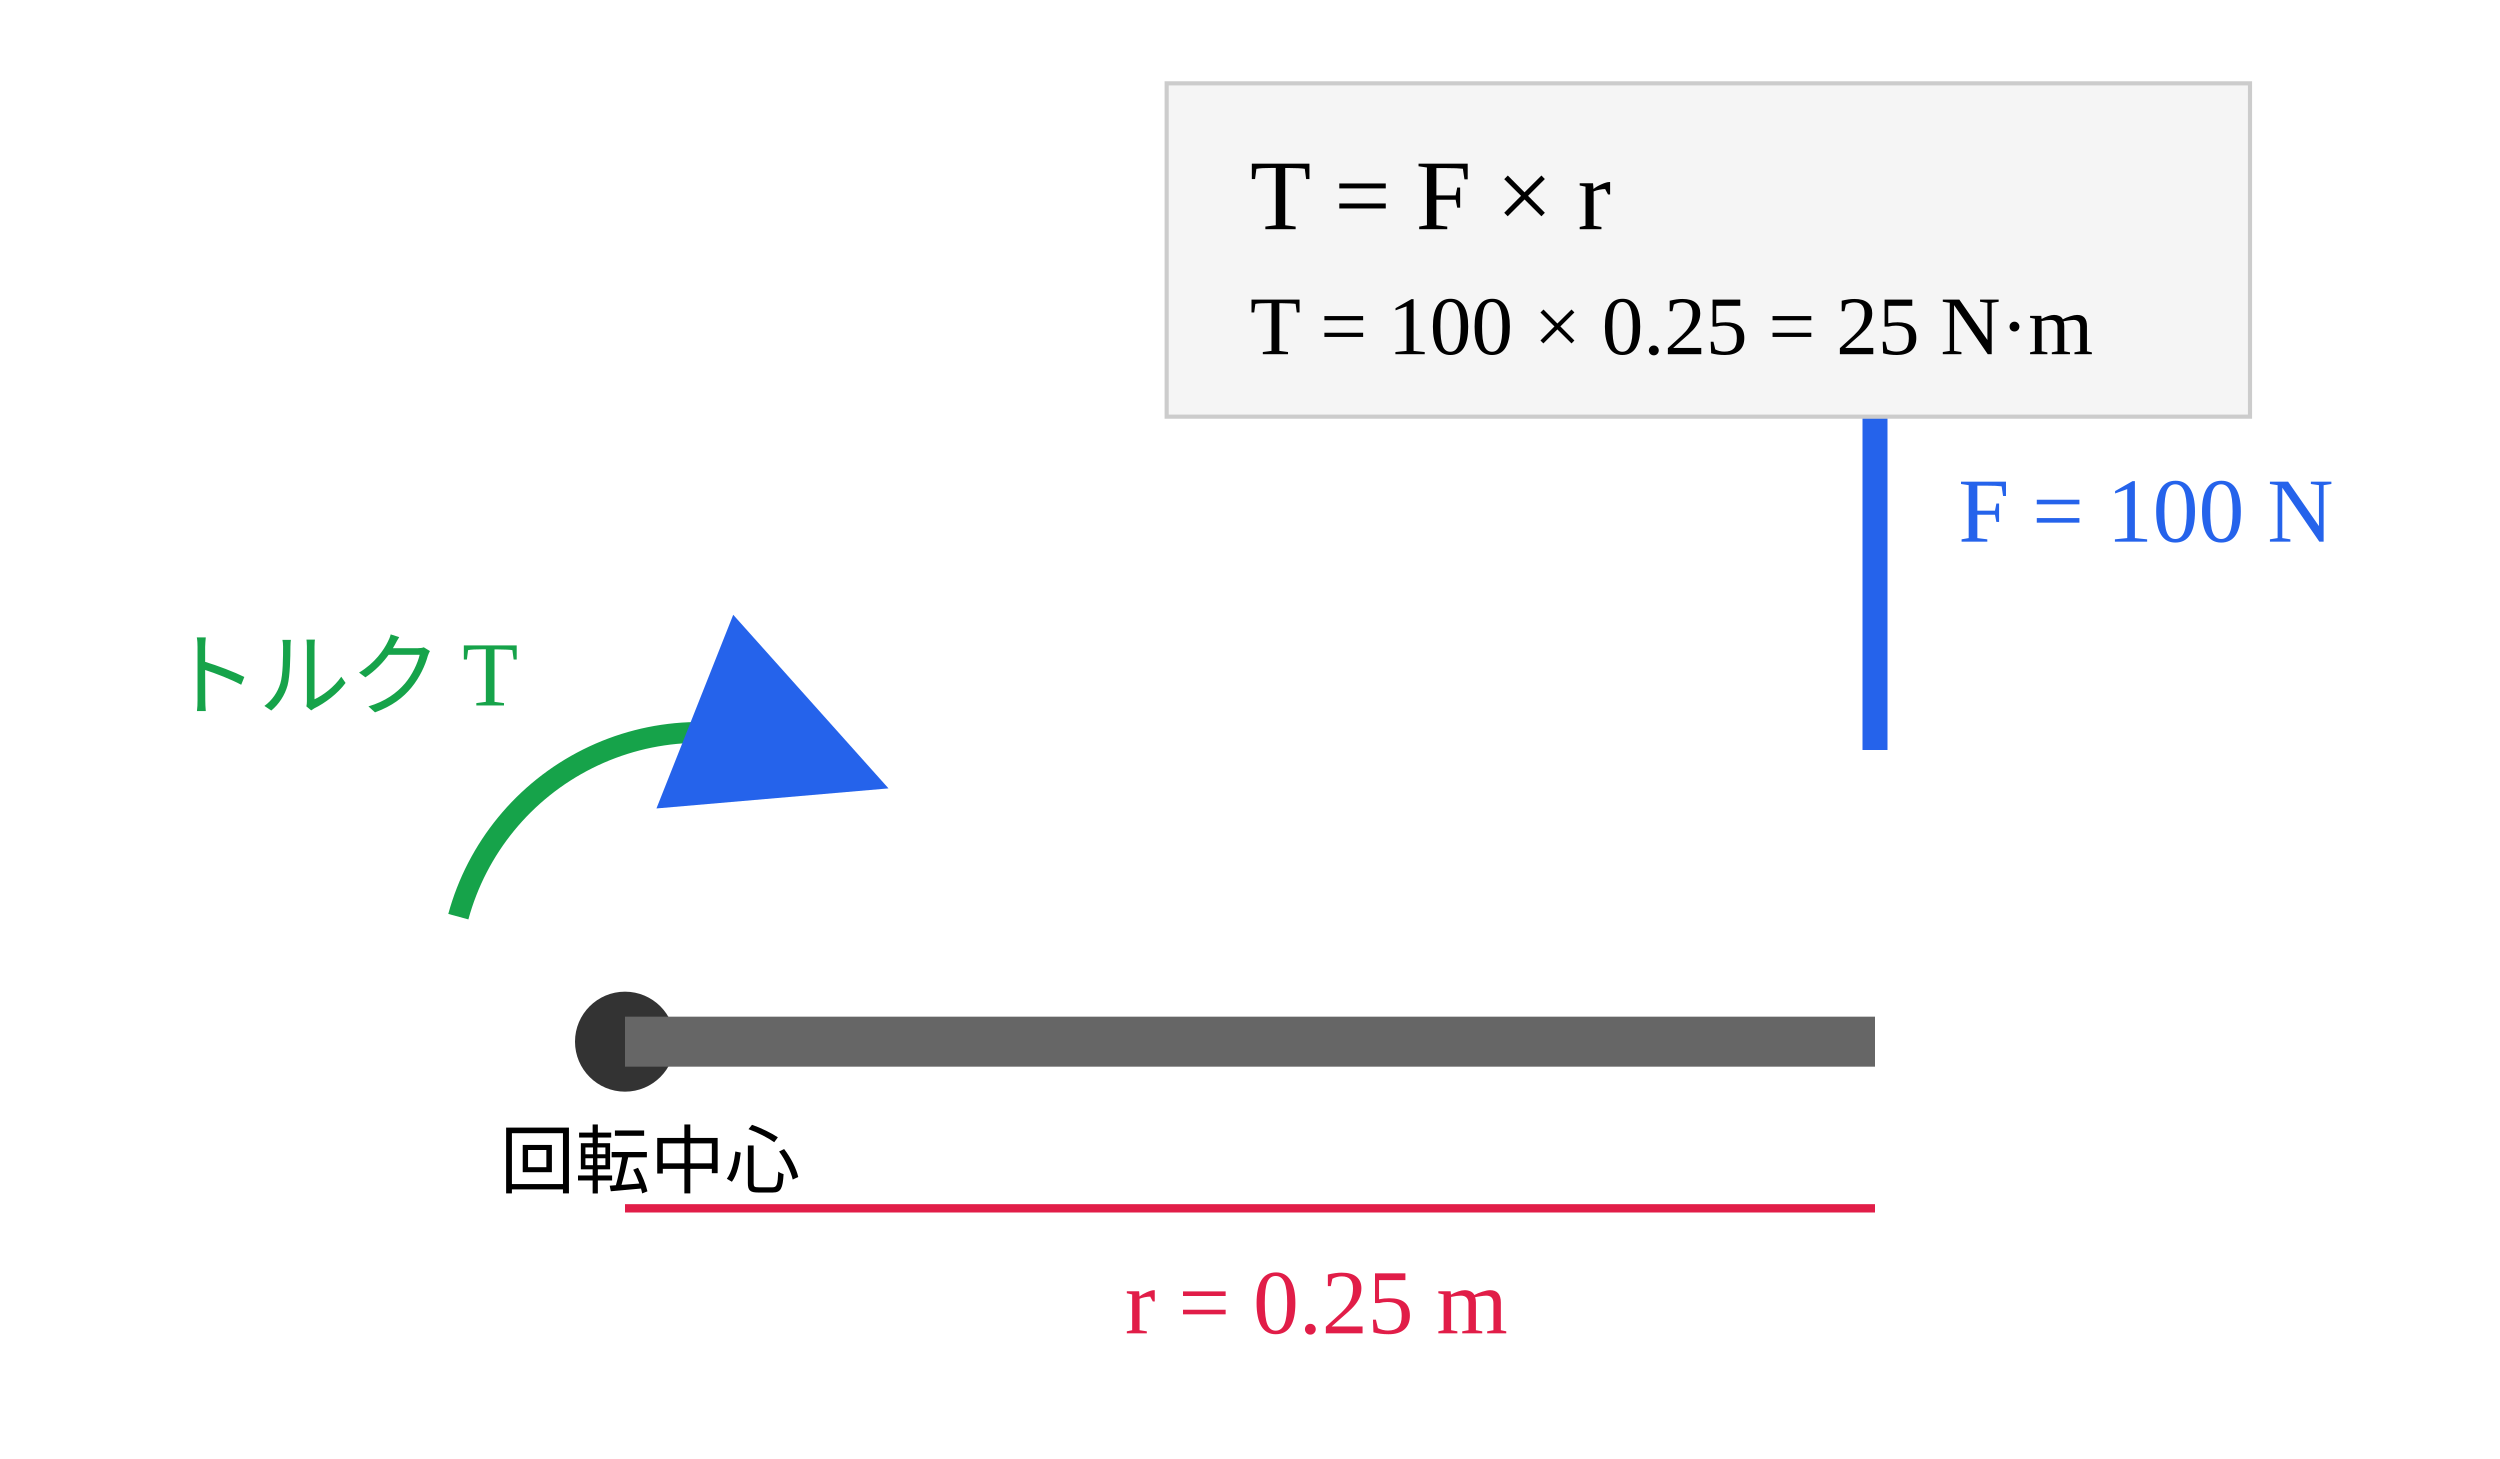
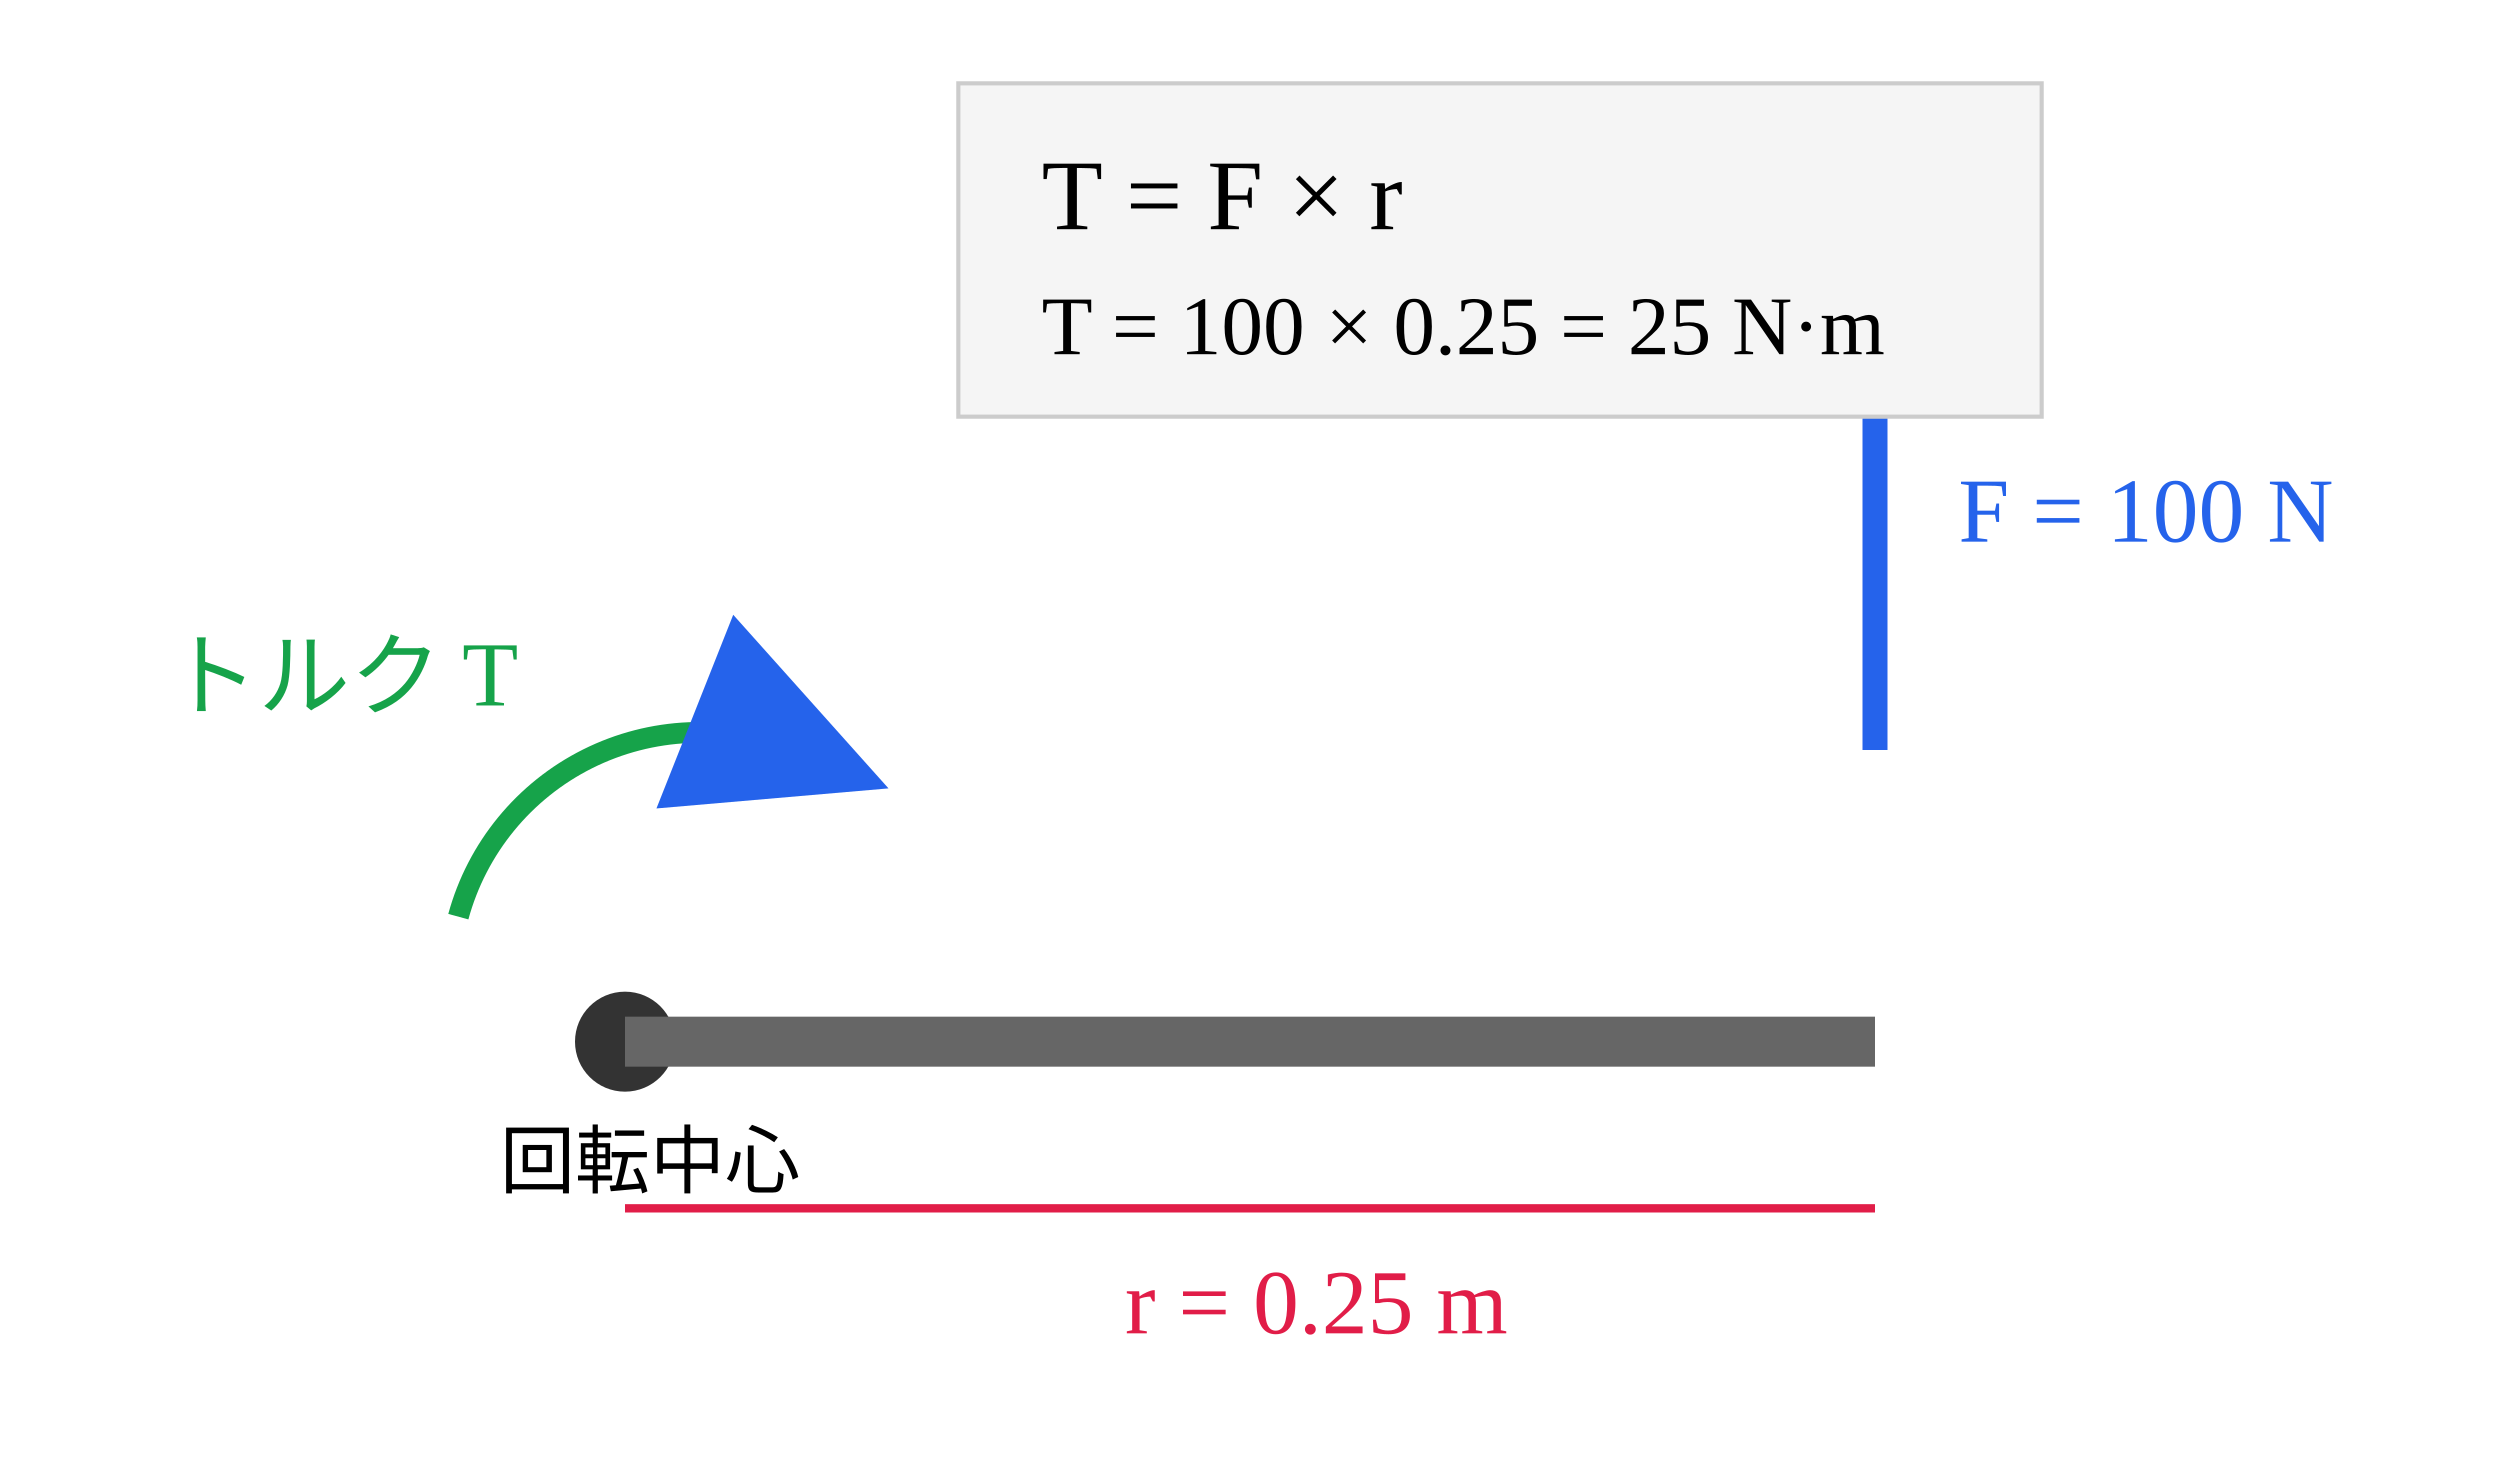
<svg xmlns="http://www.w3.org/2000/svg" width="600" height="350">
  <defs>
    <marker id="arrow" markerWidth="10" markerHeight="10" refX="5" refY="5" orient="auto">
      <path d="M0,0 L10,5 L0,10 z" fill="#2563eb" />
    </marker>
  </defs>
  <circle cx="150" cy="250" r="12" fill="#333" />
  <text x="120" y="285" font-size="18">回転中心</text>
  <line x1="150" y1="250" x2="450" y2="250" stroke="#666" stroke-width="12" />
  <line x1="150" y1="290" x2="450" y2="290" stroke="#e11d48" stroke-width="2" />
  <text x="270" y="320" fill="#e11d48" font-size="22">
        r = 0.25 m
  </text>
  <line x1="450" y1="180" x2="450" y2="70" stroke="#2563eb" stroke-width="6" marker-end="url(#arrow)" />
  <text x="470" y="130" fill="#2563eb" font-size="22">
        F = 100 N
  </text>
  <path d="M110 220            A60 60 0 0 1 190 180" fill="none" stroke="#16a34a" stroke-width="5" marker-end="url(#arrow)" />
  <text x="40" y="170" fill="#16a34a" font-size="22">
        トルク T
  </text>
-   <rect x="280" y="20" width="260" height="80" fill="#f5f5f5" stroke="#cccccc" />
-   <text x="300" y="55" font-size="24">
+   <g transform="translate(-50,0)">
+     <rect x="280" y="20" width="260" height="80" fill="#f5f5f5" stroke="#cccccc" />
+     <text x="300" y="55" font-size="24">
        T = F × r
  </text>
-   <text x="300" y="85" font-size="20">
+     <text x="300" y="85" font-size="20">
        T = 100 × 0.25 = 25 N·m
  </text>
+   </g>
</svg>
